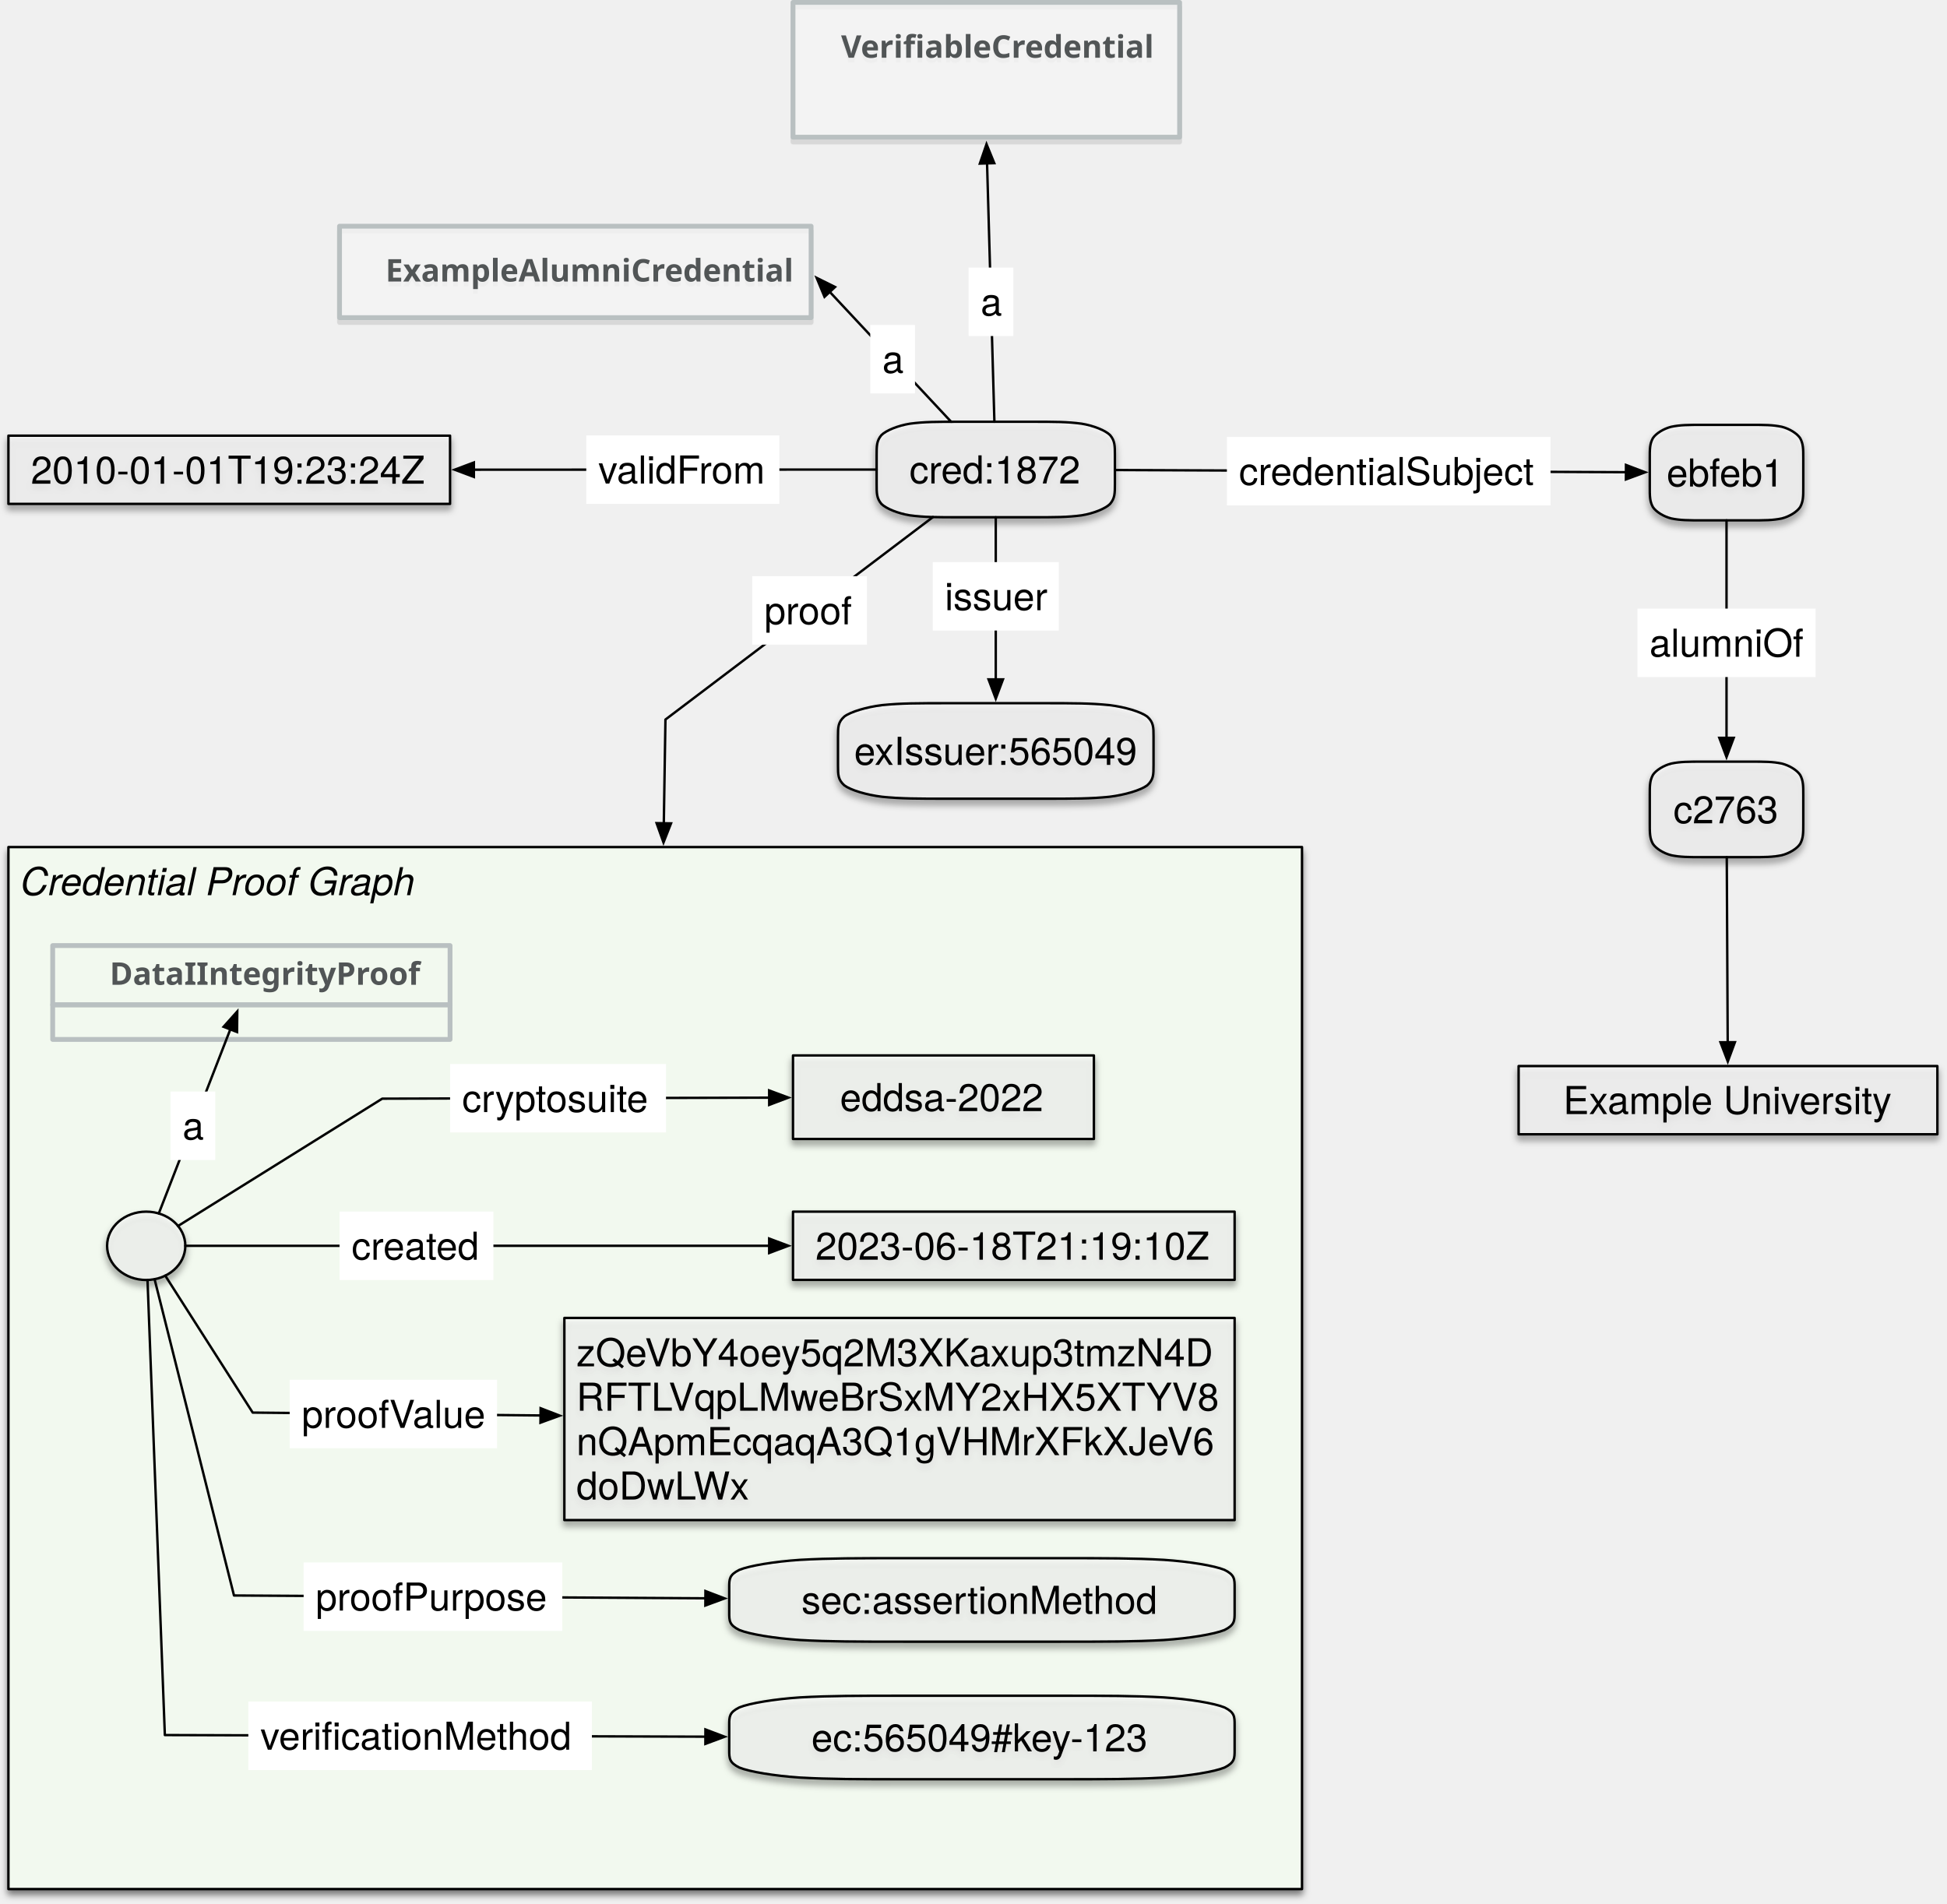
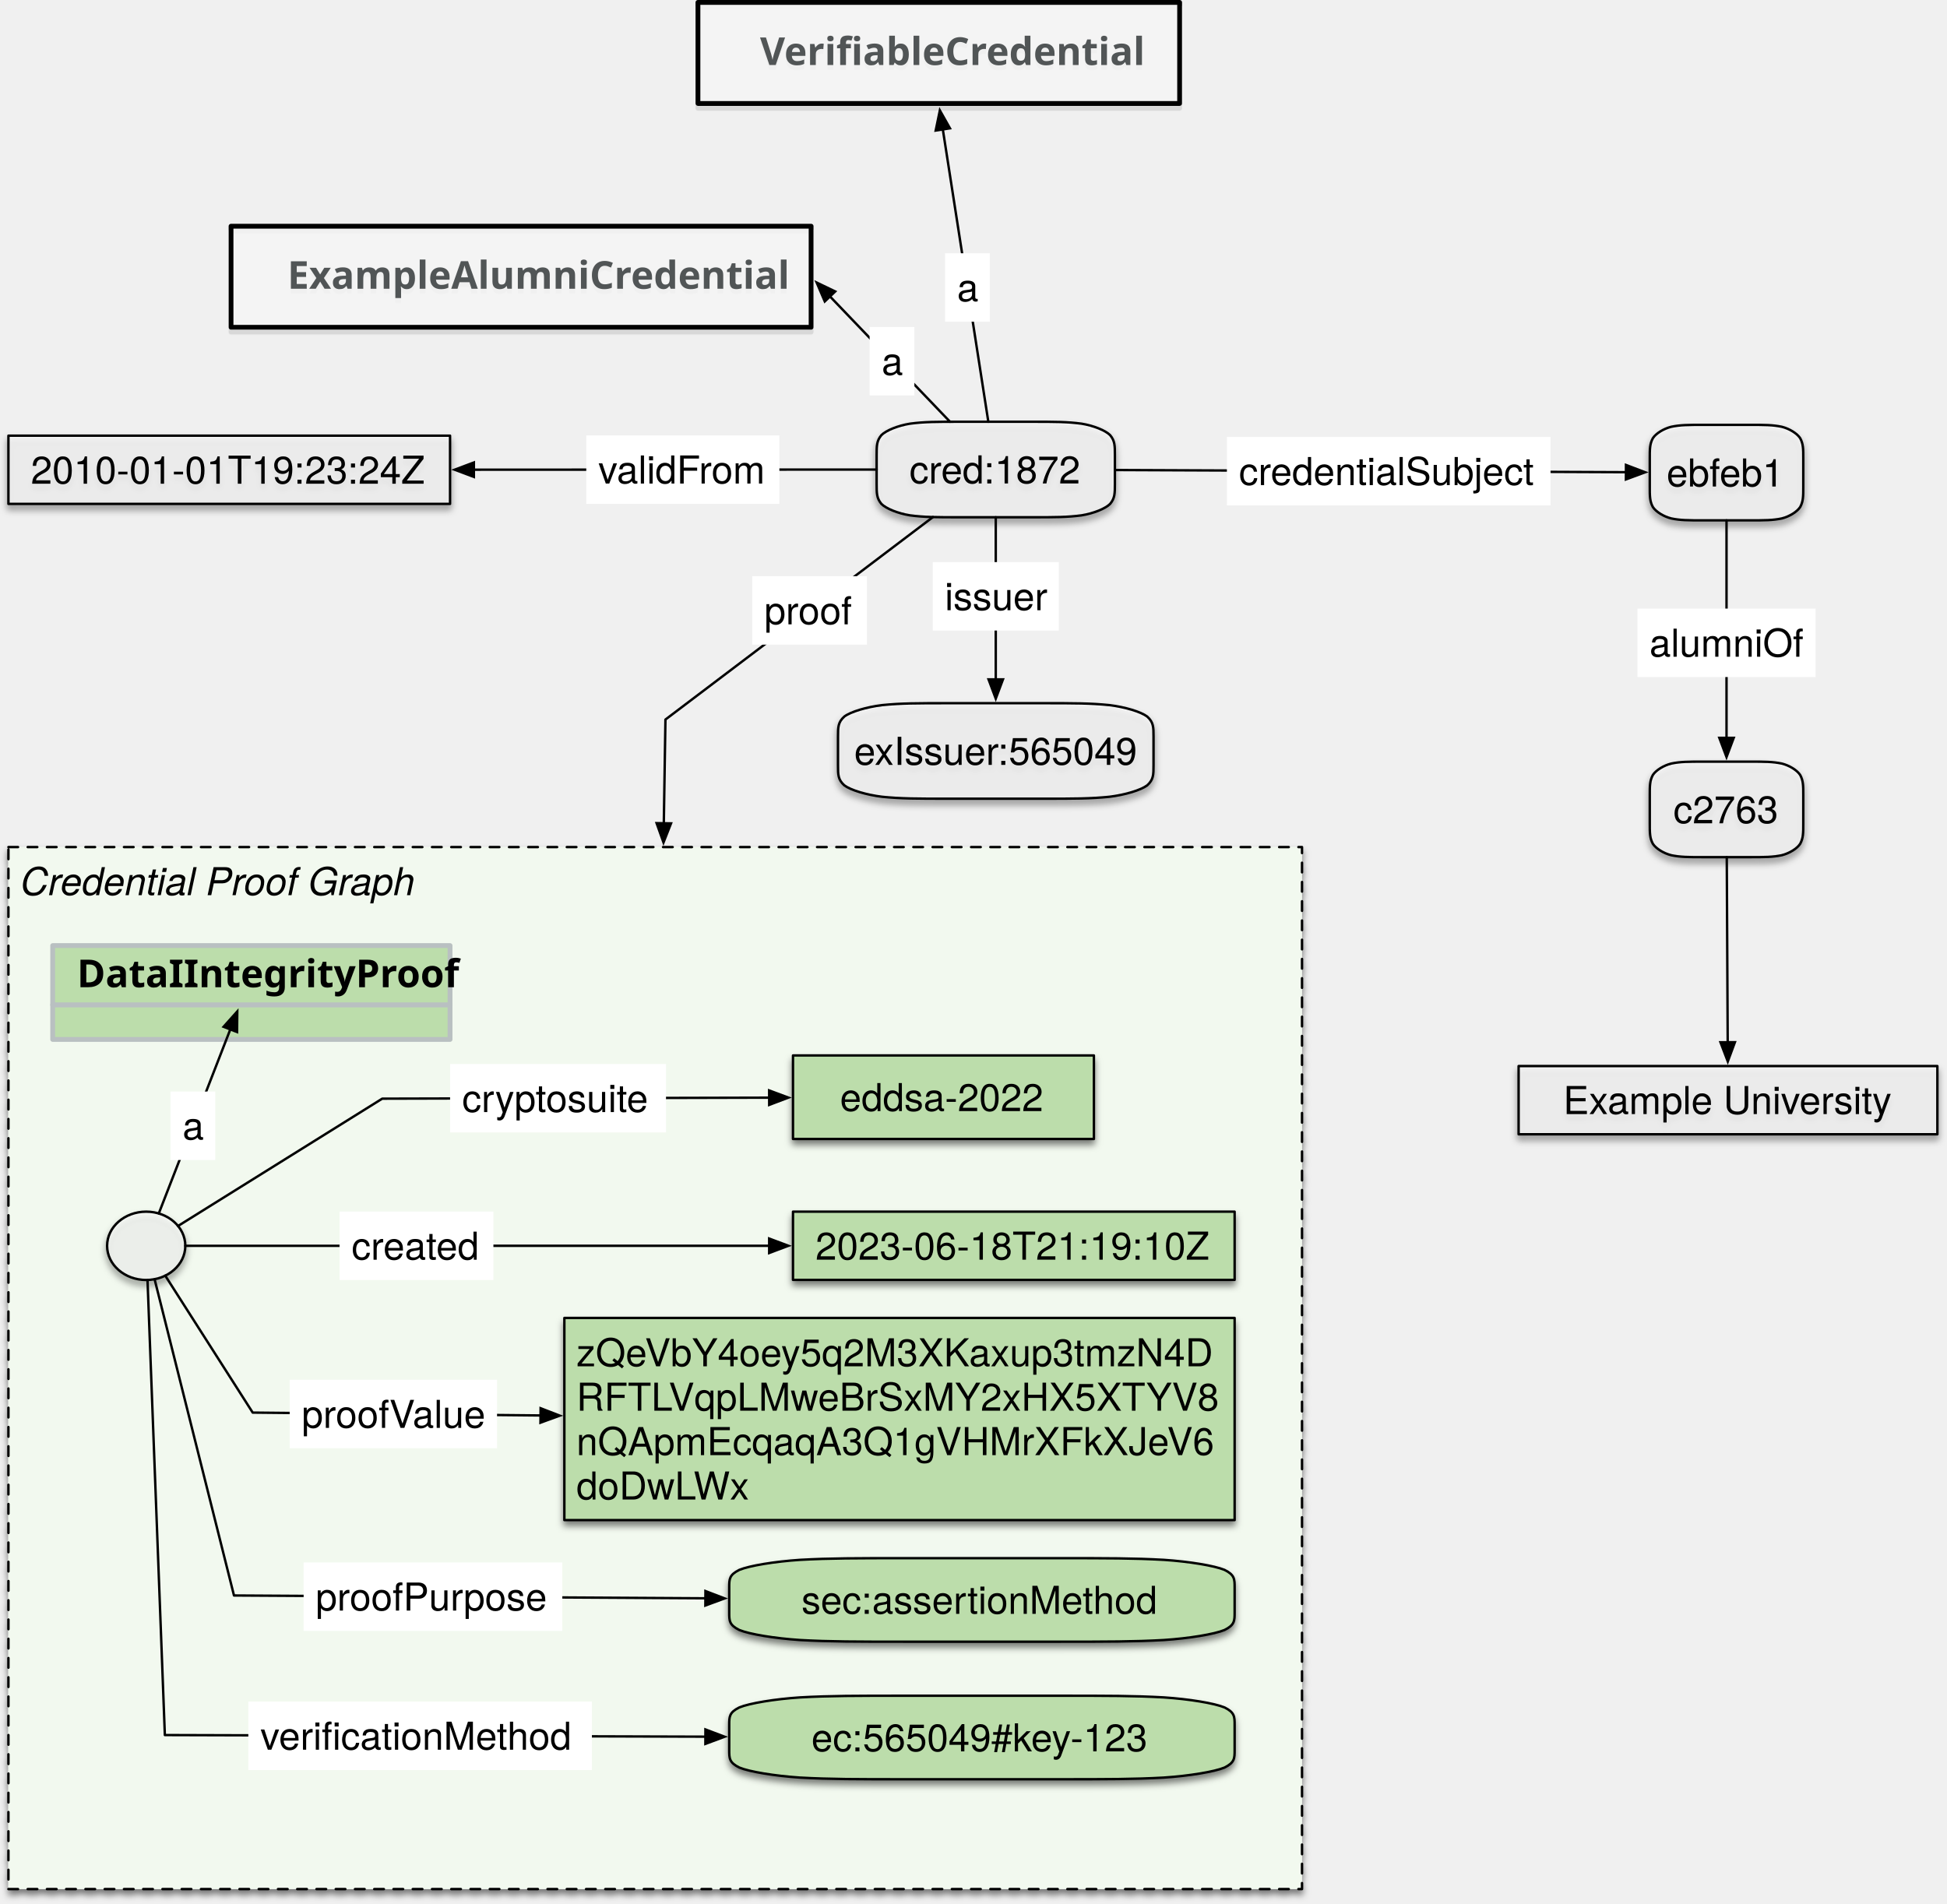
<svg xmlns="http://www.w3.org/2000/svg" version="1.1" viewBox="-610 -19 809 791" width="809" height="791">
  <defs>
    <filter id="Shadow" filterUnits="userSpaceOnUse" x="-690.9" y="-98.1">
      <feGaussianBlur in="SourceAlpha" result="blur" stdDeviation="1.308" />
      <feOffset in="blur" result="offset" dx="0" dy="2" />
      <feFlood flood-color="black" flood-opacity=".5" result="flood" />
      <feComposite in="flood" in2="offset" operator="in" result="color" />
      <feMerge>
        <feMergeNode in="color" />
        <feMergeNode in="SourceGraphic" />
      </feMerge>
    </filter>
    <marker orient="auto" overflow="visible" markerUnits="strokeWidth" id="FilledArrow_Marker" stroke-linejoin="miter" stroke-miterlimit="10" viewBox="-1 -4 10 8" markerWidth="10" markerHeight="8" color="black">
      <g>
        <path d="M 8 0 L 0 -3 L 0 3 Z" fill="currentColor" stroke="currentColor" stroke-width="1" />
      </g>
    </marker>
    <filter id="Shadow_2" filterUnits="userSpaceOnUse" x="-690.9" y="-98.1">
      <feOffset in="SourceAlpha" result="offset" dx="0" dy="2" />
      <feFlood flood-color="#919191" flood-opacity=".25" result="flood" />
      <feComposite in="flood" in2="offset" operator="in" result="color" />
      <feMerge>
        <feMergeNode in="color" />
        <feMergeNode in="SourceGraphic" />
      </feMerge>
    </filter>
  </defs>
  <g id="Ex1Cred_fromJsonLd" fill="none" fill-opacity="1" stroke-opacity="1" stroke="none" stroke-dasharray="none">
    <g id="Ex1Cred_fromJsonLd_Layer_1">
      <g id="Graphic_2" filter="url(#Shadow)">
        <rect x="-606.5" y="333" width="537.5" height="433" fill="#f2f9ef" />
-         <rect x="-606.5" y="333" width="537.5" height="433" stroke="black" stroke-linecap="round" stroke-linejoin="round" stroke-width="1" />
+         <path d="M -606.5 333 L -69 333 L -69 766 L -606.5 766 Z" stroke="black" stroke-linecap="round" stroke-linejoin="round" stroke-dasharray="4.0,4.0" stroke-width="1" />
        <text transform="translate(-601.5 338)" fill="black">
          <tspan font-family="Helvetica Neue" font-style="italic" font-size="16" fill="black" x="0" y="15">Credential Proof Graph</tspan>
        </text>
      </g>
      <g id="Graphic_8" filter="url(#Shadow)">
-         <path d="M 97.823 297.5 L 116.957 297.5 C 123.335 297.5 126.524 297.5 130.35 298.294 C 133.539 299.087 136.728 301.072 138.004 303.056 C 139.28 305.437 139.28 307.421 139.28 311.39 L 139.28 323.295 C 139.28 327.264 139.28 329.248 138.004 331.629 C 136.728 333.613 133.539 335.598 130.35 336.391 C 126.524 337.185 123.335 337.185 116.957 337.185 L 97.823 337.185 C 91.445 337.185 88.256 337.185 84.429 336.391 C 81.24 335.598 78.051 333.613 76.776 331.629 C 75.5 329.248 75.5 327.264 75.5 323.295 L 75.5 311.39 C 75.5 307.421 75.5 305.437 76.776 303.056 C 78.051 301.072 81.24 299.087 84.429 298.294 C 88.256 297.5 91.445 297.5 97.823 297.5 M 97.823 297.5" fill="white" fill-opacity=".5" />
+         <path d="M 97.823 297.5 L 116.957 297.5 C 123.335 297.5 126.524 297.5 130.35 298.294 C 133.539 299.087 136.728 301.072 138.004 303.056 C 139.28 305.437 139.28 307.421 139.28 311.39 L 139.28 323.295 C 139.28 327.264 139.28 329.248 138.004 331.629 C 136.728 333.613 133.539 335.598 130.35 336.391 C 126.524 337.185 123.335 337.185 116.957 337.185 L 97.823 337.185 C 91.445 337.185 88.256 337.185 84.429 336.391 C 81.24 335.598 78.051 333.613 76.776 331.629 C 75.5 329.248 75.5 327.264 75.5 323.295 L 75.5 311.39 C 75.5 307.421 75.5 305.437 76.776 303.056 C 78.051 301.072 81.24 299.087 84.429 298.294 C 88.256 297.5 91.445 297.5 97.823 297.5 M 97.823 297.5" fill="white" fill-opacity=".535" />
        <path d="M 97.823 297.5 L 116.957 297.5 C 123.335 297.5 126.524 297.5 130.35 298.294 C 133.539 299.087 136.728 301.072 138.004 303.056 C 139.28 305.437 139.28 307.421 139.28 311.39 L 139.28 323.295 C 139.28 327.264 139.28 329.248 138.004 331.629 C 136.728 333.613 133.539 335.598 130.35 336.391 C 126.524 337.185 123.335 337.185 116.957 337.185 L 97.823 337.185 C 91.445 337.185 88.256 337.185 84.429 336.391 C 81.24 335.598 78.051 333.613 76.776 331.629 C 75.5 329.248 75.5 327.264 75.5 323.295 L 75.5 311.39 C 75.5 307.421 75.5 305.437 76.776 303.056 C 78.051 301.072 81.24 299.087 84.429 298.294 C 88.256 297.5 91.445 297.5 97.823 297.5 M 97.823 297.5" stroke="black" stroke-linecap="round" stroke-linejoin="round" stroke-width="1" />
        <text transform="translate(80.5 308.1185)" fill="black">
          <tspan font-family="Helvetica Neue" font-size="16" fill="black" x="4.802" y="15">c2763</tspan>
        </text>
      </g>
      <g id="Line_10">
        <line x1="107.49" y1="337.185" x2="107.878" y2="414.1" marker-end="url(#FilledArrow_Marker)" stroke="black" stroke-linecap="round" stroke-linejoin="round" stroke-width="1" />
      </g>
      <g id="Graphic_11" filter="url(#Shadow)">
-         <rect x="21" y="424" width="174" height="28.346" fill="white" fill-opacity=".519" />
+         <rect x="21" y="424" width="174" height="28.346" fill="white" fill-opacity=".535" />
        <rect x="21" y="424" width="174" height="28.346" stroke="black" stroke-linecap="round" stroke-linejoin="round" stroke-width="1" />
        <text transform="translate(26 428.9492)" fill="black">
          <tspan font-family="Helvetica Neue" font-size="16" fill="black" x="13.552" y="15">Example University</tspan>
        </text>
      </g>
      <g id="Graphic_19" filter="url(#Shadow)">
-         <path d="M 97.823 157.551 L 116.957 157.551 C 123.335 157.551 126.524 157.551 130.35 158.344 C 133.539 159.138 136.728 161.122 138.004 163.107 C 139.28 165.488 139.28 167.472 139.28 171.441 L 139.28 183.346 C 139.28 187.315 139.28 189.299 138.004 191.68 C 136.728 193.664 133.539 195.648 130.35 196.442 C 126.524 197.236 123.335 197.236 116.957 197.236 L 97.823 197.236 C 91.445 197.236 88.256 197.236 84.429 196.442 C 81.24 195.648 78.051 193.664 76.776 191.68 C 75.5 189.299 75.5 187.315 75.5 183.346 L 75.5 171.441 C 75.5 167.472 75.5 165.488 76.776 163.107 C 78.051 161.122 81.24 159.138 84.429 158.344 C 88.256 157.551 91.445 157.551 97.823 157.551 M 97.823 157.551" fill="white" fill-opacity=".5" />
+         <path d="M 97.823 157.551 L 116.957 157.551 C 123.335 157.551 126.524 157.551 130.35 158.344 C 133.539 159.138 136.728 161.122 138.004 163.107 C 139.28 165.488 139.28 167.472 139.28 171.441 L 139.28 183.346 C 139.28 187.315 139.28 189.299 138.004 191.68 C 136.728 193.664 133.539 195.648 130.35 196.442 C 126.524 197.236 123.335 197.236 116.957 197.236 L 97.823 197.236 C 91.445 197.236 88.256 197.236 84.429 196.442 C 81.24 195.648 78.051 193.664 76.776 191.68 C 75.5 189.299 75.5 187.315 75.5 183.346 L 75.5 171.441 C 75.5 167.472 75.5 165.488 76.776 163.107 C 78.051 161.122 81.24 159.138 84.429 158.344 C 88.256 157.551 91.445 157.551 97.823 157.551 M 97.823 157.551" fill="white" fill-opacity=".535" />
        <path d="M 97.823 157.551 L 116.957 157.551 C 123.335 157.551 126.524 157.551 130.35 158.344 C 133.539 159.138 136.728 161.122 138.004 163.107 C 139.28 165.488 139.28 167.472 139.28 171.441 L 139.28 183.346 C 139.28 187.315 139.28 189.299 138.004 191.68 C 136.728 193.664 133.539 195.648 130.35 196.442 C 126.524 197.236 123.335 197.236 116.957 197.236 L 97.823 197.236 C 91.445 197.236 88.256 197.236 84.429 196.442 C 81.24 195.648 78.051 193.664 76.776 191.68 C 75.5 189.299 75.5 187.315 75.5 183.346 L 75.5 171.441 C 75.5 167.472 75.5 165.488 76.776 163.107 C 78.051 161.122 81.24 159.138 84.429 158.344 C 88.256 157.551 91.445 157.551 97.823 157.551 M 97.823 157.551" stroke="black" stroke-linecap="round" stroke-linejoin="round" stroke-width="1" />
        <text transform="translate(80.5 168.1693)" fill="black">
          <tspan font-family="Helvetica Neue" font-size="16" fill="black" x="1.994" y="15">ebfeb1</tspan>
        </text>
      </g>
      <g id="Line_21">
        <line x1="107.39" y1="197.236" x2="107.39" y2="287.6" marker-end="url(#FilledArrow_Marker)" stroke="black" stroke-linecap="round" stroke-linejoin="round" stroke-width="1" />
      </g>
      <g id="Graphic_20">
        <rect x="70.374" y="233.896" width="74.032" height="28.448" fill="white" />
        <text transform="translate(75.37376 238.8958)" fill="black">
          <tspan font-family="Helvetica Neue" font-size="16" fill="black" x="0" y="15">alumniOf</tspan>
        </text>
      </g>
      <g id="Graphic_22" filter="url(#Shadow)">
-         <path d="M -211.1 156.264 L -181.4 156.264 C -171.5 156.264 -166.55 156.264 -160.61 157.058 C -155.66 157.852 -150.71 159.836 -148.73 161.82 C -146.75 164.201 -146.75 166.185 -146.75 170.154 L -146.75 182.059 C -146.75 186.028 -146.75 188.012 -148.73 190.393 C -150.71 192.378 -155.66 194.362 -160.61 195.156 C -166.55 195.949 -171.5 195.949 -181.4 195.949 L -211.1 195.949 C -221 195.949 -225.95 195.949 -231.89 195.156 C -236.84 194.362 -241.79 192.378 -243.77 190.393 C -245.75 188.012 -245.75 186.028 -245.75 182.059 L -245.75 170.154 C -245.75 166.185 -245.75 164.201 -243.77 161.82 C -241.79 159.836 -236.84 157.852 -231.89 157.058 C -225.95 156.264 -221 156.264 -211.1 156.264 M -211.1 156.264" fill="white" fill-opacity=".5" />
+         <path d="M -211.1 156.264 L -181.4 156.264 C -171.5 156.264 -166.55 156.264 -160.61 157.058 C -155.66 157.852 -150.71 159.836 -148.73 161.82 C -146.75 164.201 -146.75 166.185 -146.75 170.154 L -146.75 182.059 C -146.75 186.028 -146.75 188.012 -148.73 190.393 C -150.71 192.378 -155.66 194.362 -160.61 195.156 C -166.55 195.949 -171.5 195.949 -181.4 195.949 L -211.1 195.949 C -221 195.949 -225.95 195.949 -231.89 195.156 C -236.84 194.362 -241.79 192.378 -243.77 190.393 C -245.75 188.012 -245.75 186.028 -245.75 182.059 L -245.75 170.154 C -245.75 166.185 -245.75 164.201 -243.77 161.82 C -241.79 159.836 -236.84 157.852 -231.89 157.058 C -225.95 156.264 -221 156.264 -211.1 156.264 M -211.1 156.264" fill="white" fill-opacity=".535" />
        <path d="M -211.1 156.264 L -181.4 156.264 C -171.5 156.264 -166.55 156.264 -160.61 157.058 C -155.66 157.852 -150.71 159.836 -148.73 161.82 C -146.75 164.201 -146.75 166.185 -146.75 170.154 L -146.75 182.059 C -146.75 186.028 -146.75 188.012 -148.73 190.393 C -150.71 192.378 -155.66 194.362 -160.61 195.156 C -166.55 195.949 -171.5 195.949 -181.4 195.949 L -211.1 195.949 C -221 195.949 -225.95 195.949 -231.89 195.156 C -236.84 194.362 -241.79 192.378 -243.77 190.393 C -245.75 188.012 -245.75 186.028 -245.75 182.059 L -245.75 170.154 C -245.75 166.185 -245.75 164.201 -243.77 161.82 C -241.79 159.836 -236.84 157.852 -231.89 157.058 C -225.95 156.264 -221 156.264 -211.1 156.264 M -211.1 156.264" stroke="black" stroke-linecap="round" stroke-linejoin="round" stroke-width="1" />
        <text transform="translate(-240.75 166.8827)" fill="black">
          <tspan font-family="Helvetica Neue" font-size="16" fill="black" x="8.628" y="15">cred:1872</tspan>
        </text>
      </g>
      <g id="Graphic_23" filter="url(#Shadow)">
-         <path d="M -215.917 273.213 L -176.583 273.213 C -163.472 273.213 -156.917 273.213 -149.05 274.007 C -142.495 274.801 -135.939 276.785 -133.317 278.769 C -130.695 281.15 -130.695 283.135 -130.695 287.103 L -130.695 299.009 C -130.695 302.977 -130.695 304.961 -133.317 307.343 C -135.939 309.327 -142.495 311.311 -149.05 312.105 C -156.917 312.898 -163.472 312.898 -176.583 312.898 L -215.917 312.898 C -229.028 312.898 -235.583 312.898 -243.45 312.105 C -250.005 311.311 -256.561 309.327 -259.183 307.343 C -261.805 304.961 -261.805 302.977 -261.805 299.009 L -261.805 287.103 C -261.805 283.135 -261.805 281.15 -259.183 278.769 C -256.561 276.785 -250.005 274.801 -243.45 274.007 C -235.583 273.213 -229.028 273.213 -215.917 273.213 M -215.917 273.213" fill="white" fill-opacity=".5" />
+         <path d="M -215.917 273.213 L -176.583 273.213 C -163.472 273.213 -156.917 273.213 -149.05 274.007 C -142.495 274.801 -135.939 276.785 -133.317 278.769 C -130.695 281.15 -130.695 283.135 -130.695 287.103 L -130.695 299.009 C -130.695 302.977 -130.695 304.961 -133.317 307.343 C -135.939 309.327 -142.495 311.311 -149.05 312.105 C -156.917 312.898 -163.472 312.898 -176.583 312.898 L -215.917 312.898 C -229.028 312.898 -235.583 312.898 -243.45 312.105 C -250.005 311.311 -256.561 309.327 -259.183 307.343 C -261.805 304.961 -261.805 302.977 -261.805 299.009 L -261.805 287.103 C -261.805 283.135 -261.805 281.15 -259.183 278.769 C -256.561 276.785 -250.005 274.801 -243.45 274.007 C -235.583 273.213 -229.028 273.213 -215.917 273.213 M -215.917 273.213" fill="white" fill-opacity=".535" />
        <path d="M -215.917 273.213 L -176.583 273.213 C -163.472 273.213 -156.917 273.213 -149.05 274.007 C -142.495 274.801 -135.939 276.785 -133.317 278.769 C -130.695 281.15 -130.695 283.135 -130.695 287.103 L -130.695 299.009 C -130.695 302.977 -130.695 304.961 -133.317 307.343 C -135.939 309.327 -142.495 311.311 -149.05 312.105 C -156.917 312.898 -163.472 312.898 -176.583 312.898 L -215.917 312.898 C -229.028 312.898 -235.583 312.898 -243.45 312.105 C -250.005 311.311 -256.561 309.327 -259.183 307.343 C -261.805 304.961 -261.805 302.977 -261.805 299.009 L -261.805 287.103 C -261.805 283.135 -261.805 281.15 -259.183 278.769 C -256.561 276.785 -250.005 274.801 -243.45 274.007 C -235.583 273.213 -229.028 273.213 -215.917 273.213 M -215.917 273.213" stroke="black" stroke-linecap="round" stroke-linejoin="round" stroke-width="1" />
        <text transform="translate(-256.8051 283.8319)" fill="black">
          <tspan font-family="Helvetica Neue" font-size="16" fill="black" x="1.723" y="15">exIssuer:565049</tspan>
        </text>
      </g>
      <g id="Line_26">
        <line x1="-196.25" y1="195.949" x2="-196.25" y2="263.313" marker-end="url(#FilledArrow_Marker)" stroke="black" stroke-linecap="round" stroke-linejoin="round" stroke-width="1" />
      </g>
      <g id="Graphic_25">
        <rect x="-222.434" y="214.572" width="52.368" height="28.448" fill="white" />
        <text transform="translate(-217.434 219.572)" fill="black">
          <tspan font-family="Helvetica Neue" font-size="16" fill="black" x="0" y="15">issuer</tspan>
        </text>
      </g>
      <g id="Graphic_36" filter="url(#Shadow_2)">
-         <rect x="-280.5" y="-18" width="160.651" height="56" fill="white" fill-opacity=".489" />
-         <rect x="-280.5" y="-18" width="160.651" height="56" stroke="#b9c0c1" stroke-linecap="round" stroke-linejoin="round" stroke-width="2" />
-         <text transform="translate(-274.5 -8)" fill="#515556">
-           <tspan font-family="Avenir" font-weight="bold" font-size="13" fill="#515556" x="13.98" y="13">VerifiableCredential</tspan>
+         <rect x="-320" y="-18" width="200.151" height="42" fill="white" fill-opacity=".535" />
+         <rect x="-320" y="-18" width="200.151" height="42" stroke="black" stroke-linecap="round" stroke-linejoin="round" stroke-width="2" />
+         <text transform="translate(-314 -8)" fill="#515556">
+           <tspan font-family="Avenir" font-weight="bold" font-size="16" fill="#515556" x="19.804" y="16">VerifiableCredential</tspan>
        </text>
      </g>
      <g id="Graphic_35" filter="url(#Shadow_2)">
-         <rect x="-468.92" y="75" width="195.945" height="38" fill="white" fill-opacity=".489" />
-         <rect x="-468.92" y="75" width="195.945" height="38" stroke="#b9c0c1" stroke-linecap="round" stroke-linejoin="round" stroke-width="2" />
-         <text transform="translate(-462.9196 85)" fill="#515556">
-           <tspan font-family="Avenir" font-weight="bold" font-size="13" fill="#515556" x="13.101" y="13">ExampleAlumniCredential</tspan>
+         <rect x="-514" y="75" width="241.025" height="42" fill="white" fill-opacity=".535" />
+         <rect x="-514" y="75" width="241.025" height="42" stroke="black" stroke-linecap="round" stroke-linejoin="round" stroke-width="2" />
+         <text transform="translate(-508 85)" fill="#515556">
+           <tspan font-family="Avenir" font-weight="bold" font-size="16" fill="#515556" x="17.441" y="16">ExampleAlumniCredential</tspan>
        </text>
      </g>
      <g id="Line_38">
-         <line x1="-214.79" y1="156.266" x2="-265.215" y2="102.304" marker-end="url(#FilledArrow_Marker)" stroke="black" stroke-linecap="round" stroke-linejoin="round" stroke-width="1" />
+         <line x1="-215.252" y1="156.267" x2="-265.127" y2="104.194" marker-end="url(#FilledArrow_Marker)" stroke="black" stroke-linecap="round" stroke-linejoin="round" stroke-width="1" />
      </g>
      <g id="Graphic_37">
-         <rect x="-248.397" y="116.026" width="18.592" height="28.448" fill="white" />
-         <text transform="translate(-243.3965 121.0263)" fill="black">
+         <rect x="-248.662" y="116.866" width="18.592" height="28.448" fill="white" />
+         <text transform="translate(-243.6622 121.866)" fill="black">
          <tspan font-family="Helvetica Neue" font-size="16" fill="black" x="2762235e-19" y="15">a</tspan>
        </text>
      </g>
      <g id="Line_40">
        <line x1="-245.75" y1="176.124" x2="-413.1" y2="176.181" marker-end="url(#FilledArrow_Marker)" stroke="black" stroke-linecap="round" stroke-linejoin="round" stroke-width="1" />
      </g>
      <g id="Graphic_39">
        <rect x="-366.399" y="161.927" width="80.24" height="28.448" fill="white" />
        <text transform="translate(-361.3986 166.927)" fill="black">
          <tspan font-family="Helvetica Neue" font-size="16" fill="black" x="7958079e-19" y="15">validFrom</tspan>
        </text>
      </g>
      <g id="Graphic_45" filter="url(#Shadow)">
-         <rect x="-606.5" y="162.042" width="183.5" height="28.346" fill="white" fill-opacity=".519" />
+         <rect x="-606.5" y="162.042" width="183.5" height="28.346" fill="white" fill-opacity=".535" />
        <rect x="-606.5" y="162.042" width="183.5" height="28.346" stroke="black" stroke-linecap="round" stroke-linejoin="round" stroke-width="1" />
        <text transform="translate(-601.5 166.9911)" fill="black">
          <tspan font-family="Helvetica Neue" font-size="16" fill="black" x="4.326" y="15">2010-01-01T19:23:24Z</tspan>
        </text>
      </g>
      <g id="Line_49">
        <line x1="-146.75" y1="176.316" x2="65.6" y2="177.216" marker-end="url(#FilledArrow_Marker)" stroke="black" stroke-linecap="round" stroke-linejoin="round" stroke-width="1" />
      </g>
      <g id="Graphic_48">
        <rect x="-100.206" y="162.575" width="134.464" height="28.448" fill="white" />
        <text transform="translate(-95.20567 167.5745)" fill="black">
          <tspan font-family="Helvetica Neue" font-size="16" fill="black" x="0" y="15">credentialSubject</tspan>
        </text>
      </g>
      <g id="Line_51">
        <path d="M -222.356 195.868 L -333.5 280 L -334.18 323.101" marker-end="url(#FilledArrow_Marker)" stroke="black" stroke-linecap="round" stroke-linejoin="round" stroke-width="1" />
      </g>
      <g id="Graphic_50">
        <rect x="-297.418" y="220.435" width="47.632" height="28.448" fill="white" />
        <text transform="translate(-292.4178 225.4352)" fill="black">
          <tspan font-family="Helvetica Neue" font-size="16" fill="black" x="7176482e-19" y="15">proof</tspan>
        </text>
      </g>
      <g id="Graphic_52" filter="url(#Shadow)">
        <ellipse cx="-549.25" cy="498.699" rx="16.25" ry="14.199" fill="white" fill-opacity=".5" />
        <ellipse cx="-549.25" cy="498.699" rx="16.25" ry="14.199" stroke="black" stroke-linecap="round" stroke-linejoin="round" stroke-width="1" />
      </g>
      <g id="Group_62">
        <g id="Graphic_61">
+           <rect x="-588.11" y="398.535" width="165.11" height="14.396" fill="#bcddab" />
          <rect x="-588.11" y="398.535" width="165.11" height="14.396" stroke="#b9c0c1" stroke-linecap="round" stroke-linejoin="round" stroke-width="2" />
        </g>
        <g id="Graphic_60">
+           <rect x="-588.11" y="373.931" width="165.11" height="24.604" fill="#bcddab" />
          <rect x="-588.11" y="373.931" width="165.11" height="24.604" stroke="#b9c0c1" stroke-linecap="round" stroke-linejoin="round" stroke-width="2" />
-           <text transform="translate(-582.1102 377.233)" fill="#515556">
-             <tspan font-family="Avenir" font-weight="bold" font-size="13" fill="#515556" x="17.691" y="13">DataIIntegrityProof</tspan>
+           <text transform="translate(-582.1102 375.233)" fill="black">
+             <tspan font-family="Avenir" font-weight="bold" font-size="16" fill="black" x="4.107" y="16">DataIIntegrityProof</tspan>
          </text>
        </g>
      </g>
      <g id="Line_64">
        <line x1="-544.025" y1="485.251" x2="-514.308" y2="408.763" marker-end="url(#FilledArrow_Marker)" stroke="black" stroke-linecap="round" stroke-linejoin="round" stroke-width="1" />
      </g>
      <g id="Graphic_63">
        <rect x="-539.164" y="434.587" width="18.592" height="28.448" fill="white" />
        <text transform="translate(-534.1638 439.5869)" fill="black">
          <tspan font-family="Helvetica Neue" font-size="16" fill="black" x="2762235e-19" y="15">a</tspan>
        </text>
      </g>
      <g id="Line_67">
        <line x1="-533" y1="498.697" x2="-290.4" y2="498.68" marker-end="url(#FilledArrow_Marker)" stroke="black" stroke-linecap="round" stroke-linejoin="round" stroke-width="1" />
      </g>
      <g id="Graphic_66">
        <rect x="-468.92" y="484.467" width="63.936" height="28.448" fill="white" />
        <text transform="translate(-463.9196 489.4667)" fill="black">
          <tspan font-family="Helvetica Neue" font-size="16" fill="black" x="7531753e-19" y="15">created</tspan>
        </text>
      </g>
      <g id="Graphic_65" filter="url(#Shadow)">
-         <rect x="-280.5" y="484.5" width="183.5" height="28.346" fill="white" fill-opacity=".519" />
+         <rect x="-280.5" y="484.5" width="183.5" height="28.346" fill="#bcddab" />
        <rect x="-280.5" y="484.5" width="183.5" height="28.346" stroke="black" stroke-linecap="round" stroke-linejoin="round" stroke-width="1" />
        <text transform="translate(-275.5 489.4492)" fill="black">
          <tspan font-family="Helvetica Neue" font-size="16" fill="black" x="4.326" y="15">2023-06-18T21:19:10Z</tspan>
        </text>
      </g>
      <g id="Line_69">
        <path d="M -541.331 511.101 L -505 568 L -385.399 569.19" marker-end="url(#FilledArrow_Marker)" stroke="black" stroke-linecap="round" stroke-linejoin="round" stroke-width="1" />
      </g>
      <g id="Graphic_68">
        <rect x="-489.638" y="554.357" width="86.16" height="28.448" fill="white" />
        <text transform="translate(-484.6384 559.3573)" fill="black">
          <tspan font-family="Helvetica Neue" font-size="16" fill="black" x="0" y="15">proofValue</tspan>
        </text>
      </g>
      <g id="Graphic_70" filter="url(#Shadow)">
-         <rect x="-375.5" y="528.673" width="278.5" height="84" fill="white" fill-opacity=".504" />
+         <rect x="-375.5" y="528.673" width="278.5" height="84" fill="#bcddab" />
        <rect x="-375.5" y="528.673" width="278.5" height="84" stroke="black" stroke-linecap="round" stroke-linejoin="round" stroke-width="1" />
        <text transform="translate(-370.5 533.7772)" fill="black">
          <tspan font-family="Helvetica Neue" font-size="16" fill="black" x="0" y="15">zQeVbY4oey5q2M3XKaxup3tmzN4D</tspan>
          <tspan font-family="Helvetica Neue" font-size="16" fill="black" x="0" y="33.448">RFTLVqpLMweBrSxMY2xHX5XTYV8</tspan>
          <tspan font-family="Helvetica Neue" font-size="16" fill="black" x="0" y="51.896">nQApmEcqaqA3Q1gVHMrXFkXJeV6</tspan>
          <tspan font-family="Helvetica Neue" font-size="16" fill="black" x="0" y="70.344">doDwLWx</tspan>
        </text>
      </g>
      <g id="Line_73">
        <path d="M -545.768 512.569 L -512.775 644 L -316.9 645.166" marker-end="url(#FilledArrow_Marker)" stroke="black" stroke-linecap="round" stroke-linejoin="round" stroke-width="1" />
      </g>
      <g id="Graphic_72">
        <rect x="-483.842" y="630.268" width="107.488" height="28.448" fill="white" />
        <text transform="translate(-478.842 635.268)" fill="black">
          <tspan font-family="Helvetica Neue" font-size="16" fill="black" x="5968559e-19" y="15">proofPurpose</tspan>
        </text>
      </g>
      <g id="Graphic_71" filter="url(#Shadow)">
-         <path d="M -233.5 628.5 L -170.5 628.5 C -149.5 628.5 -139 628.5 -126.4 629.194 C -115.9 629.888 -105.4 631.623 -101.2 633.358 C -97 635.44 -97 637.175 -97 640.644 L -97 651.054 C -97 654.524 -97 656.259 -101.2 658.341 C -105.4 660.076 -115.9 661.811 -126.4 662.505 C -139 663.199 -149.5 663.199 -170.5 663.199 L -233.5 663.199 C -254.5 663.199 -265 663.199 -277.6 662.505 C -288.1 661.811 -298.6 660.076 -302.8 658.341 C -307 656.259 -307 654.524 -307 651.054 L -307 640.644 C -307 637.175 -307 635.44 -302.8 633.358 C -298.6 631.623 -288.1 629.888 -277.6 629.194 C -265 628.5 -254.5 628.5 -233.5 628.5 M -233.5 628.5" fill="white" fill-opacity=".5" />
+         <path d="M -233.5 628.5 L -170.5 628.5 C -149.5 628.5 -139 628.5 -126.4 629.194 C -115.9 629.888 -105.4 631.623 -101.2 633.358 C -97 635.44 -97 637.175 -97 640.644 L -97 651.054 C -97 654.524 -97 656.259 -101.2 658.341 C -105.4 660.076 -115.9 661.811 -126.4 662.505 C -139 663.199 -149.5 663.199 -170.5 663.199 L -233.5 663.199 C -254.5 663.199 -265 663.199 -277.6 662.505 C -288.1 661.811 -298.6 660.076 -302.8 658.341 C -307 656.259 -307 654.524 -307 651.054 L -307 640.644 C -307 637.175 -307 635.44 -302.8 633.358 C -298.6 631.623 -288.1 629.888 -277.6 629.194 C -265 628.5 -254.5 628.5 -233.5 628.5 M -233.5 628.5" fill="#bcddab" />
        <path d="M -233.5 628.5 L -170.5 628.5 C -149.5 628.5 -139 628.5 -126.4 629.194 C -115.9 629.888 -105.4 631.623 -101.2 633.358 C -97 635.44 -97 637.175 -97 640.644 L -97 651.054 C -97 654.524 -97 656.259 -101.2 658.341 C -105.4 660.076 -115.9 661.811 -126.4 662.505 C -139 663.199 -149.5 663.199 -170.5 663.199 L -233.5 663.199 C -254.5 663.199 -265 663.199 -277.6 662.505 C -288.1 661.811 -298.6 660.076 -302.8 658.341 C -307 656.259 -307 654.524 -307 651.054 L -307 640.644 C -307 637.175 -307 635.44 -302.8 633.358 C -298.6 631.623 -288.1 629.888 -277.6 629.194 C -265 628.5 -254.5 628.5 -233.5 628.5 M -233.5 628.5" stroke="black" stroke-linecap="round" stroke-linejoin="round" stroke-width="1" />
        <text transform="translate(-302 636.6253)" fill="black">
          <tspan font-family="Helvetica Neue" font-size="16" fill="black" x="25.024" y="15">sec:assertionMethod </tspan>
        </text>
      </g>
      <g id="Line_77">
        <path d="M -548.709 512.889 L -541.5 702 L -316.9 702.669" marker-end="url(#FilledArrow_Marker)" stroke="black" stroke-linecap="round" stroke-linejoin="round" stroke-width="1" />
      </g>
      <g id="Graphic_76">
        <rect x="-506.813" y="688.092" width="142.752" height="28.448" fill="white" />
        <text transform="translate(-501.8127 693.0918)" fill="black">
          <tspan font-family="Helvetica Neue" font-size="16" fill="black" x="19895197e-20" y="15">verificationMethod</tspan>
        </text>
      </g>
      <g id="Graphic_75" filter="url(#Shadow)">
-         <path d="M -233.5 685.661 L -170.5 685.661 C -149.5 685.661 -139 685.661 -126.4 686.355 C -115.9 687.049 -105.4 688.784 -101.2 690.519 C -97 692.601 -97 694.336 -97 697.806 L -97 708.216 C -97 711.685 -97 713.42 -101.2 715.502 C -105.4 717.237 -115.9 718.972 -126.4 719.666 C -139 720.36 -149.5 720.36 -170.5 720.36 L -233.5 720.36 C -254.5 720.36 -265 720.36 -277.6 719.666 C -288.1 718.972 -298.6 717.237 -302.8 715.502 C -307 713.42 -307 711.685 -307 708.216 L -307 697.806 C -307 694.336 -307 692.601 -302.8 690.519 C -298.6 688.784 -288.1 687.049 -277.6 686.355 C -265 685.661 -254.5 685.661 -233.5 685.661 M -233.5 685.661" fill="white" fill-opacity=".5" />
+         <path d="M -233.5 685.661 L -170.5 685.661 C -149.5 685.661 -139 685.661 -126.4 686.355 C -115.9 687.049 -105.4 688.784 -101.2 690.519 C -97 692.601 -97 694.336 -97 697.806 L -97 708.216 C -97 711.685 -97 713.42 -101.2 715.502 C -105.4 717.237 -115.9 718.972 -126.4 719.666 C -139 720.36 -149.5 720.36 -170.5 720.36 L -233.5 720.36 C -254.5 720.36 -265 720.36 -277.6 719.666 C -288.1 718.972 -298.6 717.237 -302.8 715.502 C -307 713.42 -307 711.685 -307 708.216 L -307 697.806 C -307 694.336 -307 692.601 -302.8 690.519 C -298.6 688.784 -288.1 687.049 -277.6 686.355 C -265 685.661 -254.5 685.661 -233.5 685.661 M -233.5 685.661" fill="#bcddab" />
        <path d="M -233.5 685.661 L -170.5 685.661 C -149.5 685.661 -139 685.661 -126.4 686.355 C -115.9 687.049 -105.4 688.784 -101.2 690.519 C -97 692.601 -97 694.336 -97 697.806 L -97 708.216 C -97 711.685 -97 713.42 -101.2 715.502 C -105.4 717.237 -115.9 718.972 -126.4 719.666 C -139 720.36 -149.5 720.36 -170.5 720.36 L -233.5 720.36 C -254.5 720.36 -265 720.36 -277.6 719.666 C -288.1 718.972 -298.6 717.237 -302.8 715.502 C -307 713.42 -307 711.685 -307 708.216 L -307 697.806 C -307 694.336 -307 692.601 -302.8 690.519 C -298.6 688.784 -288.1 687.049 -277.6 686.355 C -265 685.661 -254.5 685.661 -233.5 685.661 M -233.5 685.661" stroke="black" stroke-linecap="round" stroke-linejoin="round" stroke-width="1" />
        <text transform="translate(-302 693.7867)" fill="black">
          <tspan font-family="Helvetica Neue" font-size="16" fill="black" x="29.144" y="15">ec:565049#key-123</tspan>
        </text>
      </g>
      <g id="Line_79">
-         <line x1="-196.814" y1="156.264" x2="-199.865" y2="48.896" marker-end="url(#FilledArrow_Marker)" stroke="black" stroke-linecap="round" stroke-linejoin="round" stroke-width="1" />
+         <line x1="-199.338" y1="156.264" x2="-218.246" y2="34.782" marker-end="url(#FilledArrow_Marker)" stroke="black" stroke-linecap="round" stroke-linejoin="round" stroke-width="1" />
      </g>
      <g id="Graphic_78">
-         <rect x="-207.526" y="92.189" width="18.592" height="28.448" fill="white" />
-         <text transform="translate(-202.5264 97.18857)" fill="black">
+         <rect x="-217.32" y="86.237" width="18.592" height="28.448" fill="white" />
+         <text transform="translate(-212.3198 91.23686)" fill="black">
          <tspan font-family="Helvetica Neue" font-size="16" fill="black" x="2762235e-19" y="15">a</tspan>
        </text>
      </g>
      <g id="Line_82">
        <path d="M -536.021 490.449 L -451.183 437.547 L -290.4 437.129" marker-end="url(#FilledArrow_Marker)" stroke="black" stroke-linecap="round" stroke-linejoin="round" stroke-width="1" />
      </g>
      <g id="Graphic_81">
        <rect x="-422.983" y="423.133" width="89.712" height="28.448" fill="white" />
        <text transform="translate(-417.9825 428.1329)" fill="black">
          <tspan font-family="Helvetica Neue" font-size="16" fill="black" x="0" y="15">cryptosuite</tspan>
        </text>
      </g>
      <g id="Graphic_80" filter="url(#Shadow)">
-         <rect x="-280.5" y="419.592" width="125.024" height="34.699" fill="white" fill-opacity=".519" />
+         <rect x="-280.5" y="419.592" width="125.024" height="34.699" fill="#bcddab" />
        <rect x="-280.5" y="419.592" width="125.024" height="34.699" stroke="black" stroke-linecap="round" stroke-linejoin="round" stroke-width="1" />
        <text transform="translate(-275.5 427.7172)" fill="black">
          <tspan font-family="Helvetica Neue" font-size="16" fill="black" x="14.528" y="15">eddsa-2022</tspan>
        </text>
      </g>
    </g>
  </g>
</svg>
